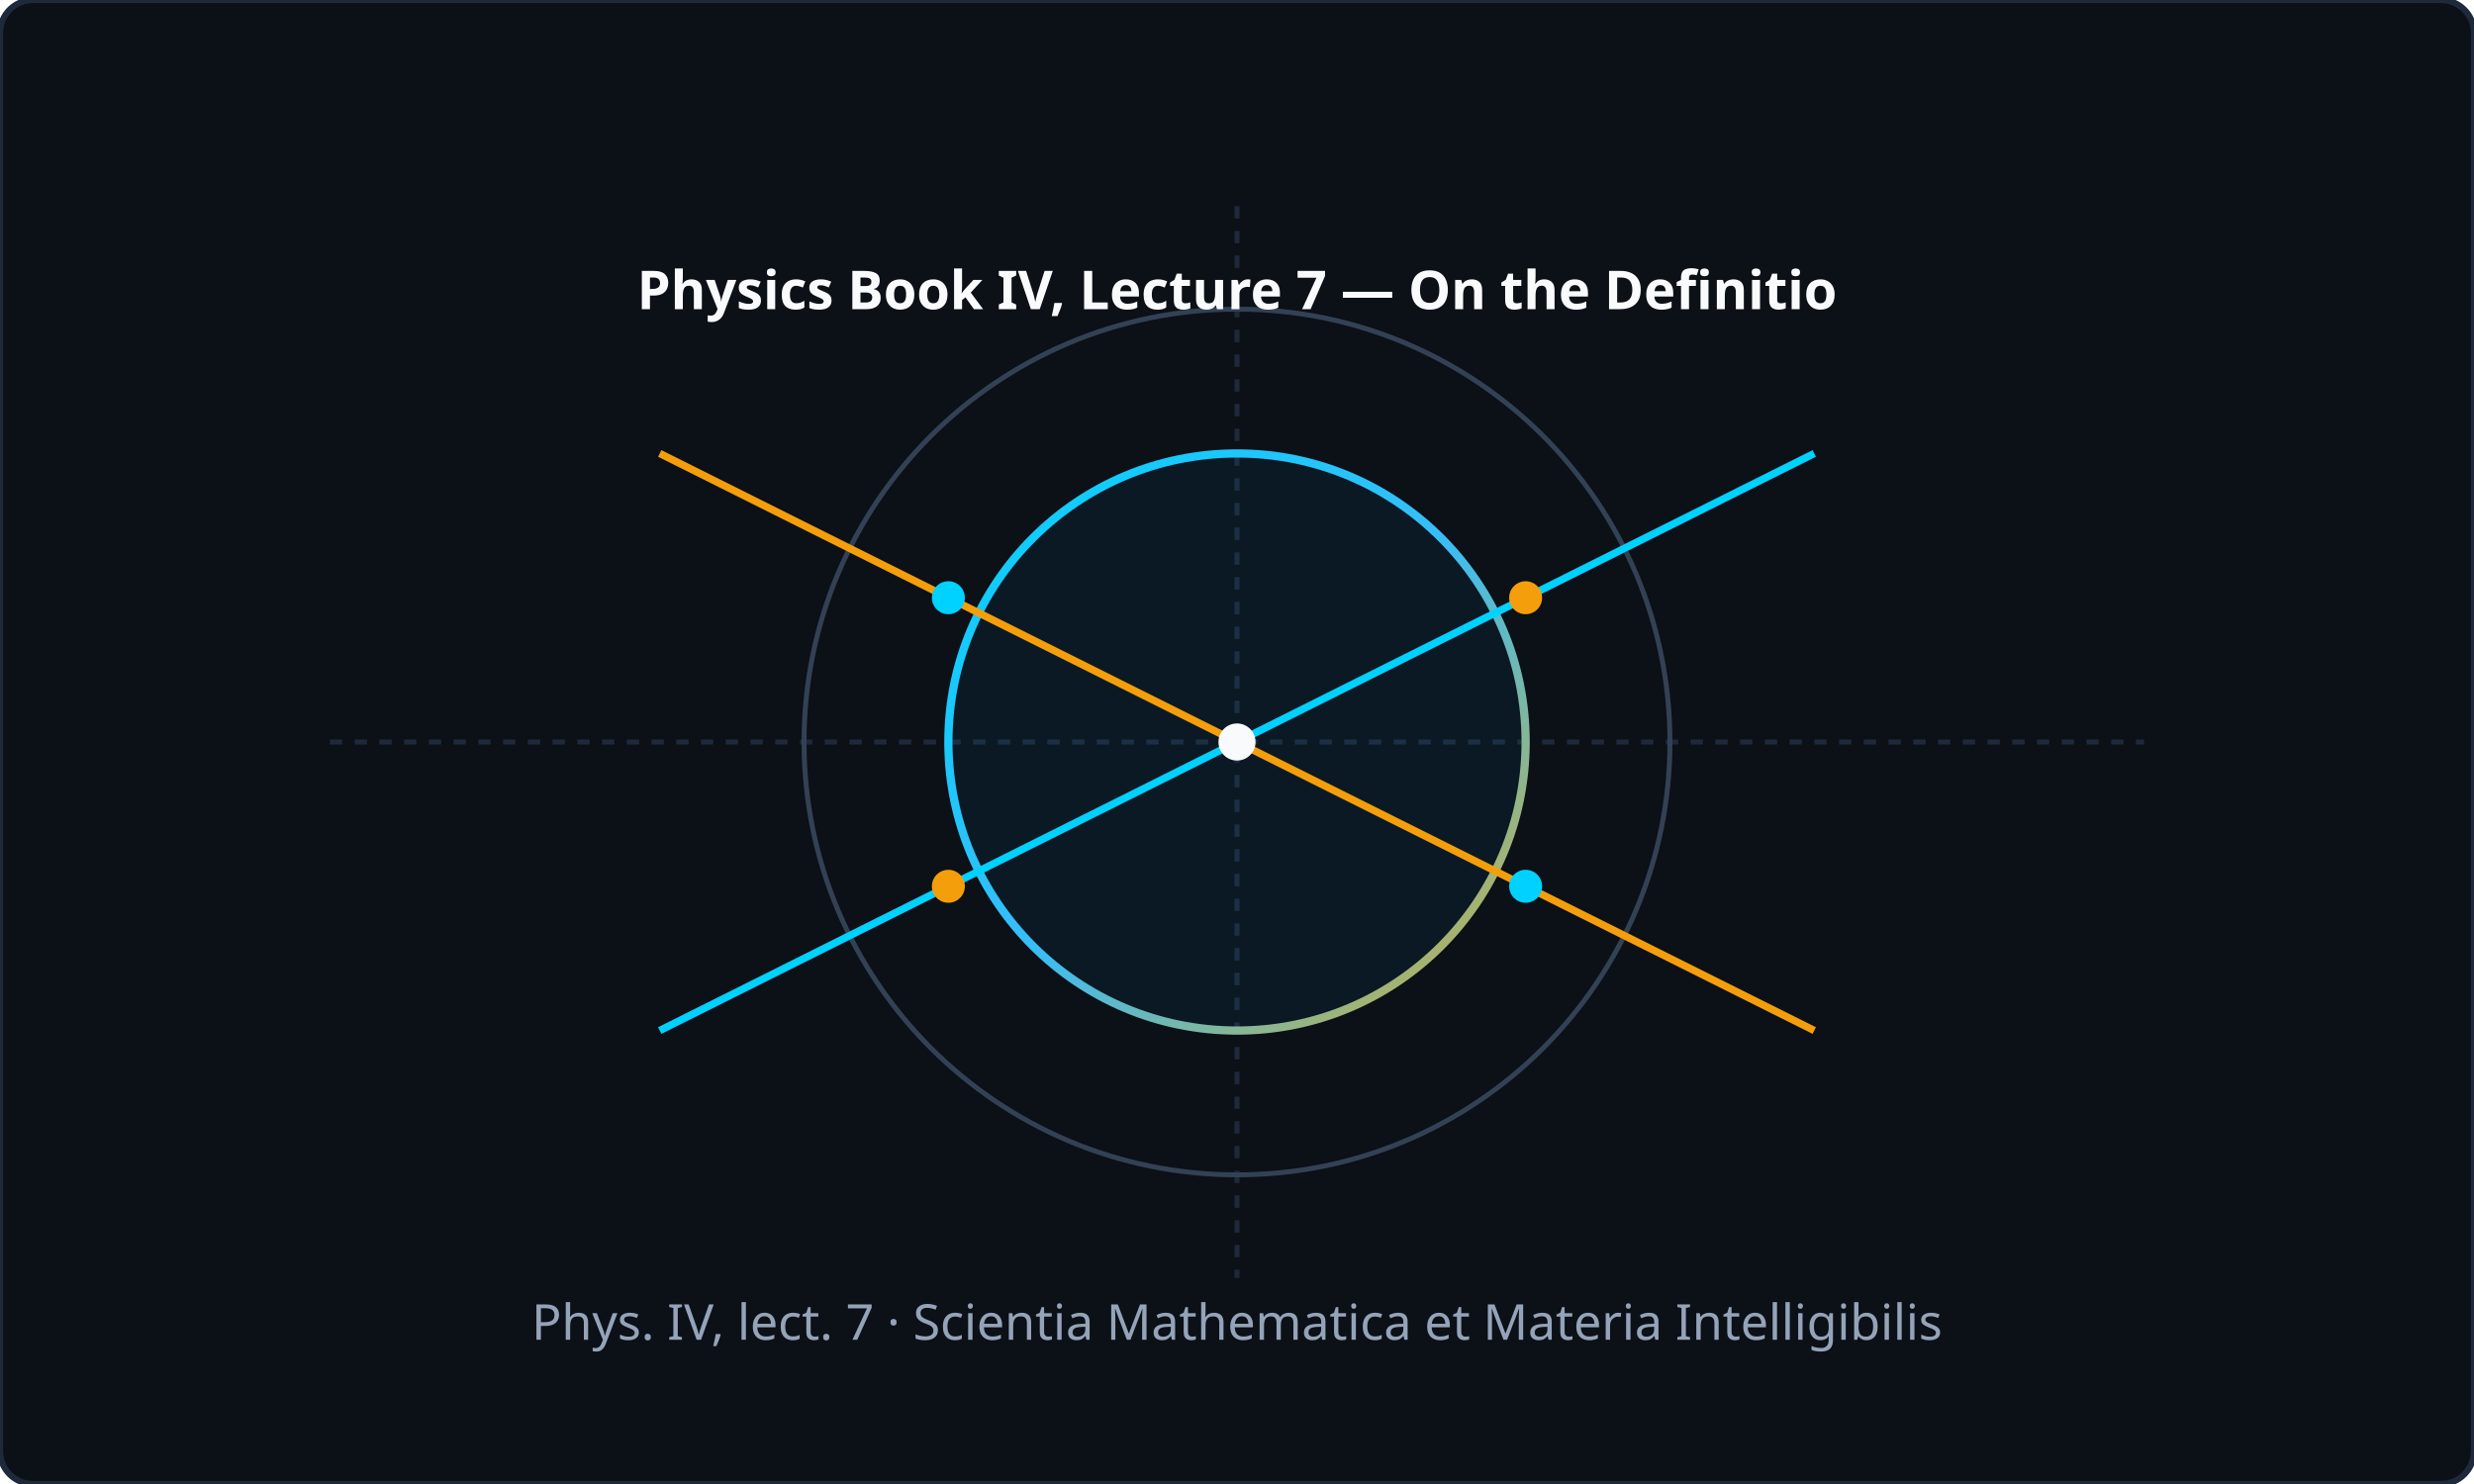
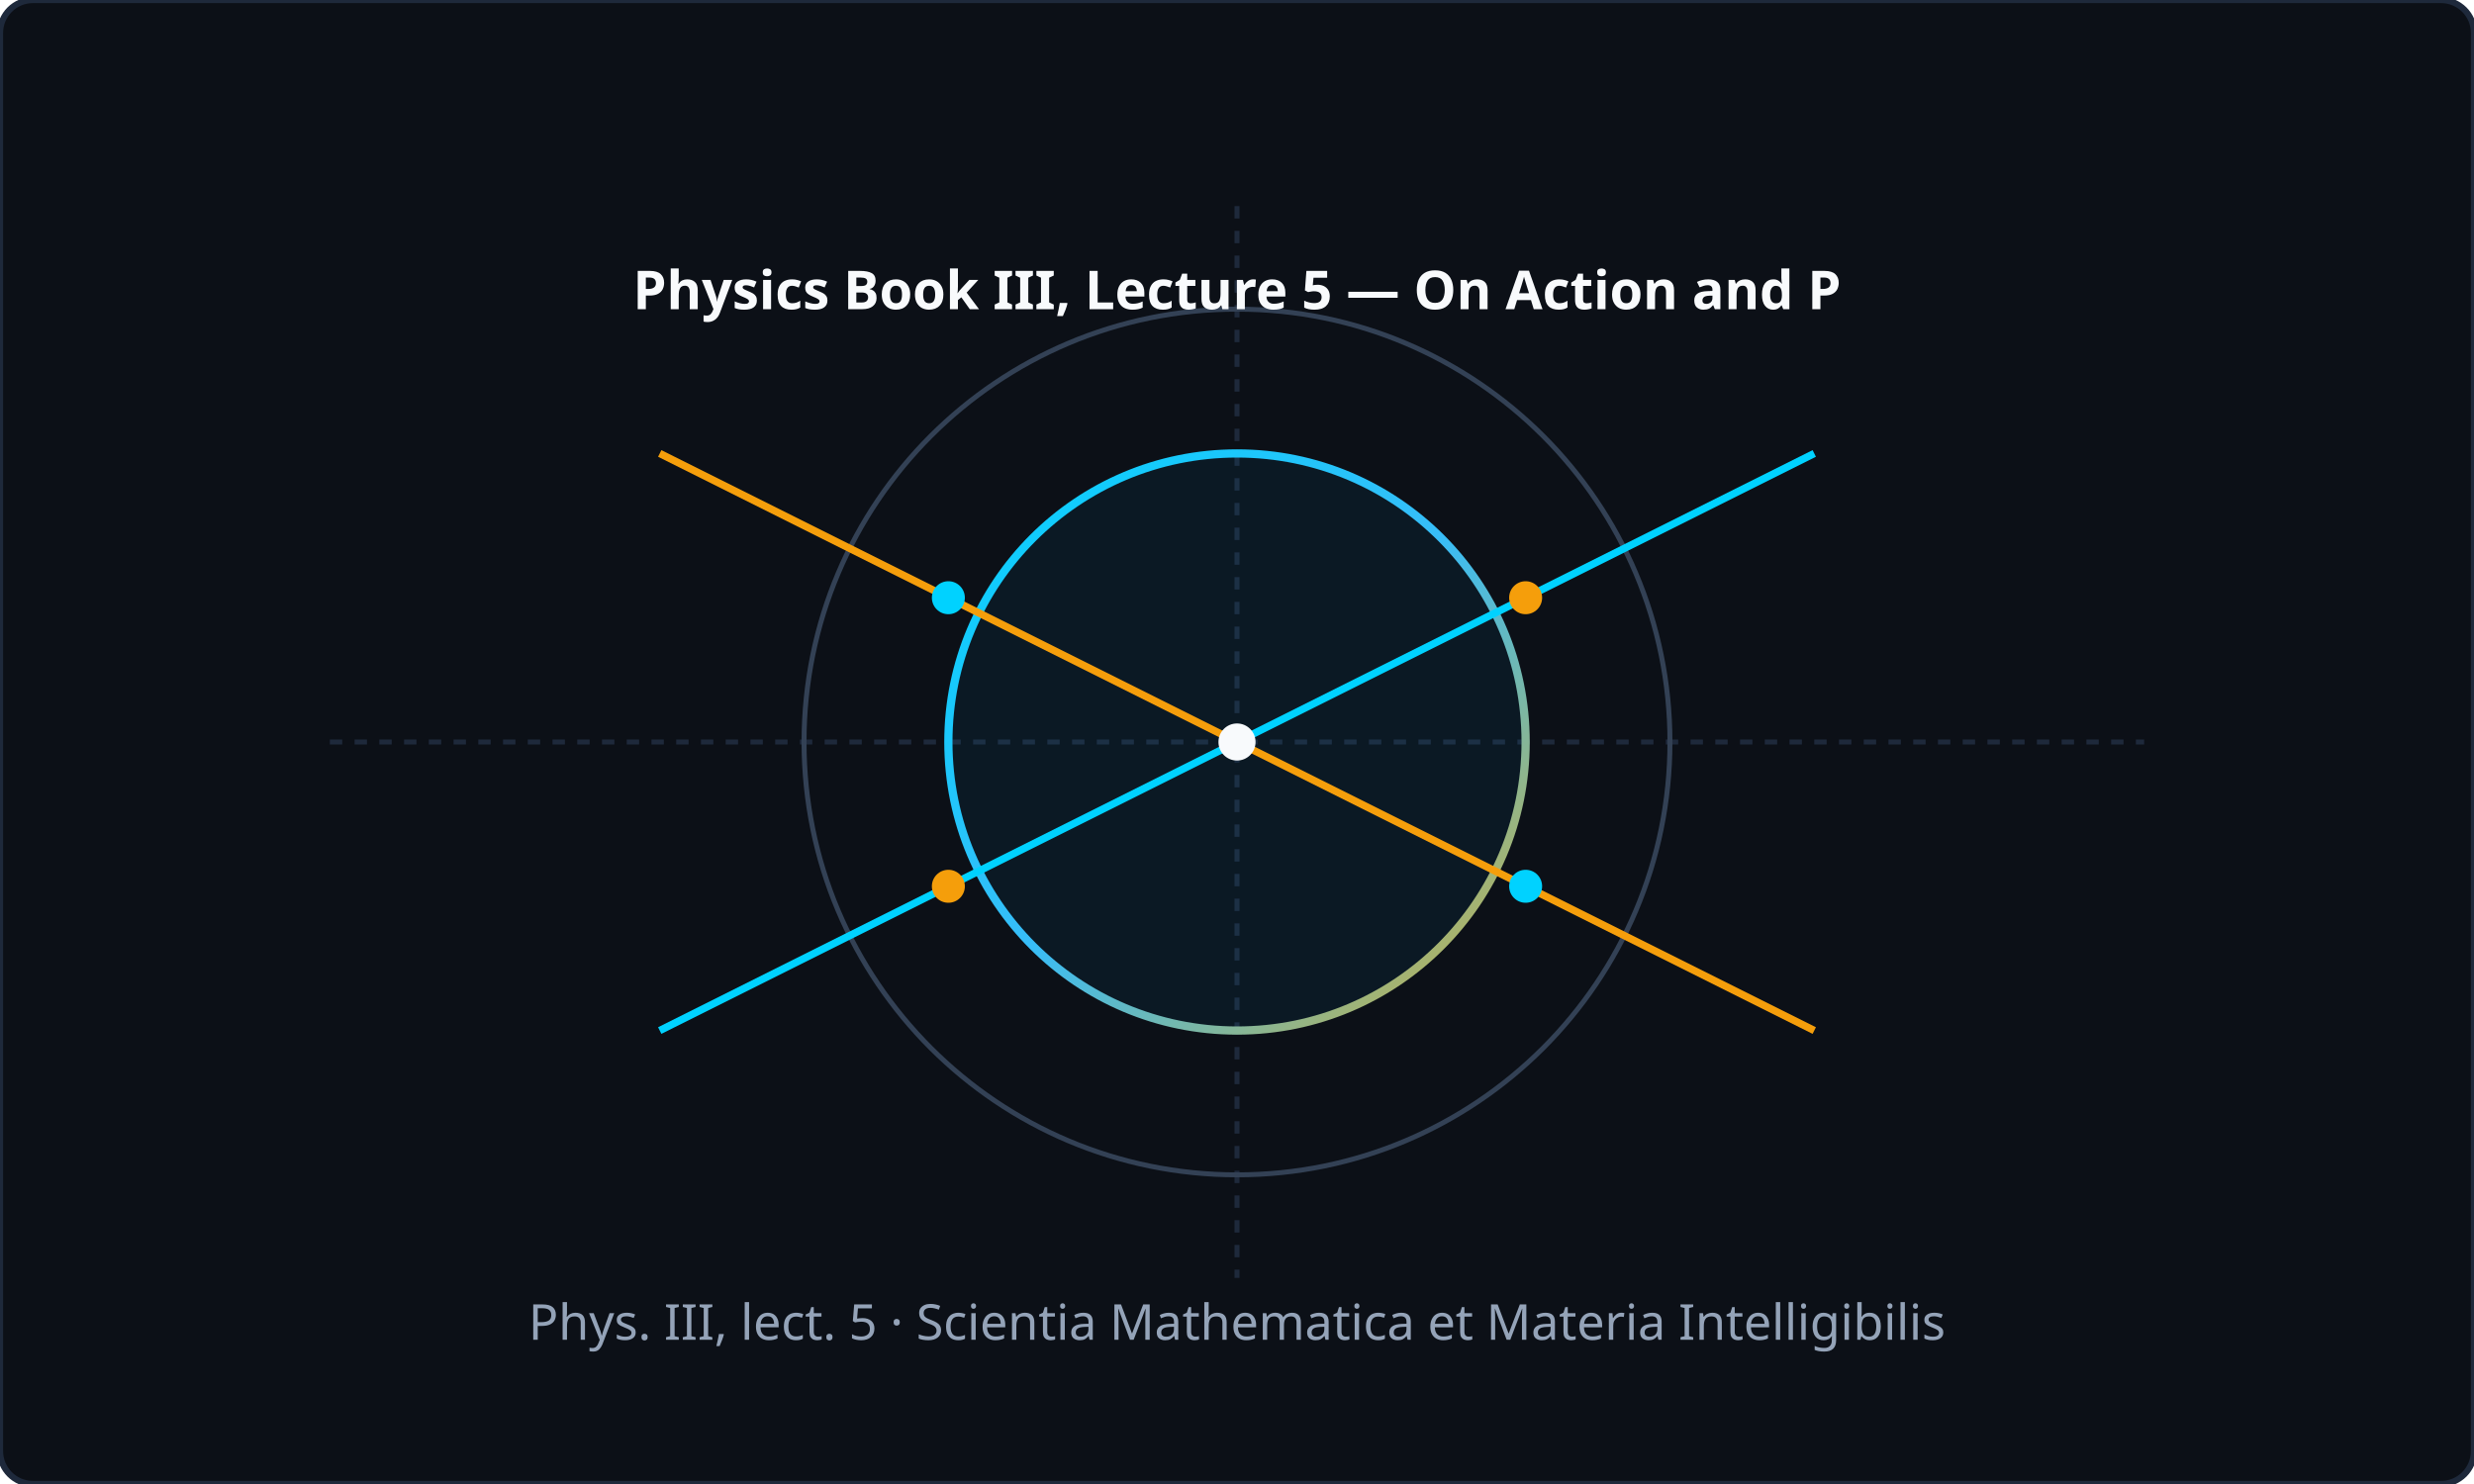
<svg xmlns="http://www.w3.org/2000/svg" viewBox="0 0 600 360" width="100%" height="auto">
  <rect width="600" height="360" rx="8" fill="#0c1017" stroke="#1e293b" stroke-width="1.5" />
  <defs>
    <linearGradient id="geomGrad" x1="0%" y1="0%" x2="100%" y2="100%">
      <stop offset="0%" stop-color="#00d2ff" />
      <stop offset="50%" stop-color="#38bdf8" />
      <stop offset="100%" stop-color="#d4af37" />
    </linearGradient>
  </defs>
  <line x1="80" y1="180" x2="520" y2="180" stroke="#1e293b" stroke-width="1.2" stroke-dasharray="3,3" />
  <line x1="300" y1="50" x2="300" y2="310" stroke="#1e293b" stroke-width="1.2" stroke-dasharray="3,3" />
  <circle cx="300" cy="180" r="105" fill="none" stroke="#334155" stroke-width="1.2" />
  <circle cx="300" cy="180" r="70" fill="#0284c7" fill-opacity="0.08" stroke="url(#geomGrad)" stroke-width="2" />
  <line x1="160" y1="110" x2="440" y2="250" stroke="#f59e0b" stroke-width="1.8" />
  <line x1="160" y1="250" x2="440" y2="110" stroke="#00d2ff" stroke-width="1.8" />
  <circle cx="300" cy="180" r="4.5" fill="#f8fafc" />
  <circle cx="230" cy="145" r="4" fill="#00d2ff" />
  <circle cx="370" cy="215" r="4" fill="#00d2ff" />
  <circle cx="230" cy="215" r="4" fill="#f59e0b" />
  <circle cx="370" cy="145" r="4" fill="#f59e0b" />
-   <text x="300" y="75" fill="#f8fafc" font-size="13" font-family="system-ui, sans-serif" text-anchor="middle" font-weight="600">Physics Book IV, Lecture 7 — On the Definitio</text>
-   <text x="300" y="325" fill="#94a3b8" font-size="12" font-family="system-ui, sans-serif" text-anchor="middle">Phys. IV, lect. 7 · Scientia Mathematica et Materia Intelligibilis</text>
+   <text x="300" y="75" fill="#f8fafc" font-size="13" font-family="system-ui, sans-serif" text-anchor="middle" font-weight="600">Physics Book III, Lecture 5 — On Action and P</text>
+   <text x="300" y="325" fill="#94a3b8" font-size="12" font-family="system-ui, sans-serif" text-anchor="middle">Phys. III, lect. 5 · Scientia Mathematica et Materia Intelligibilis</text>
</svg>
